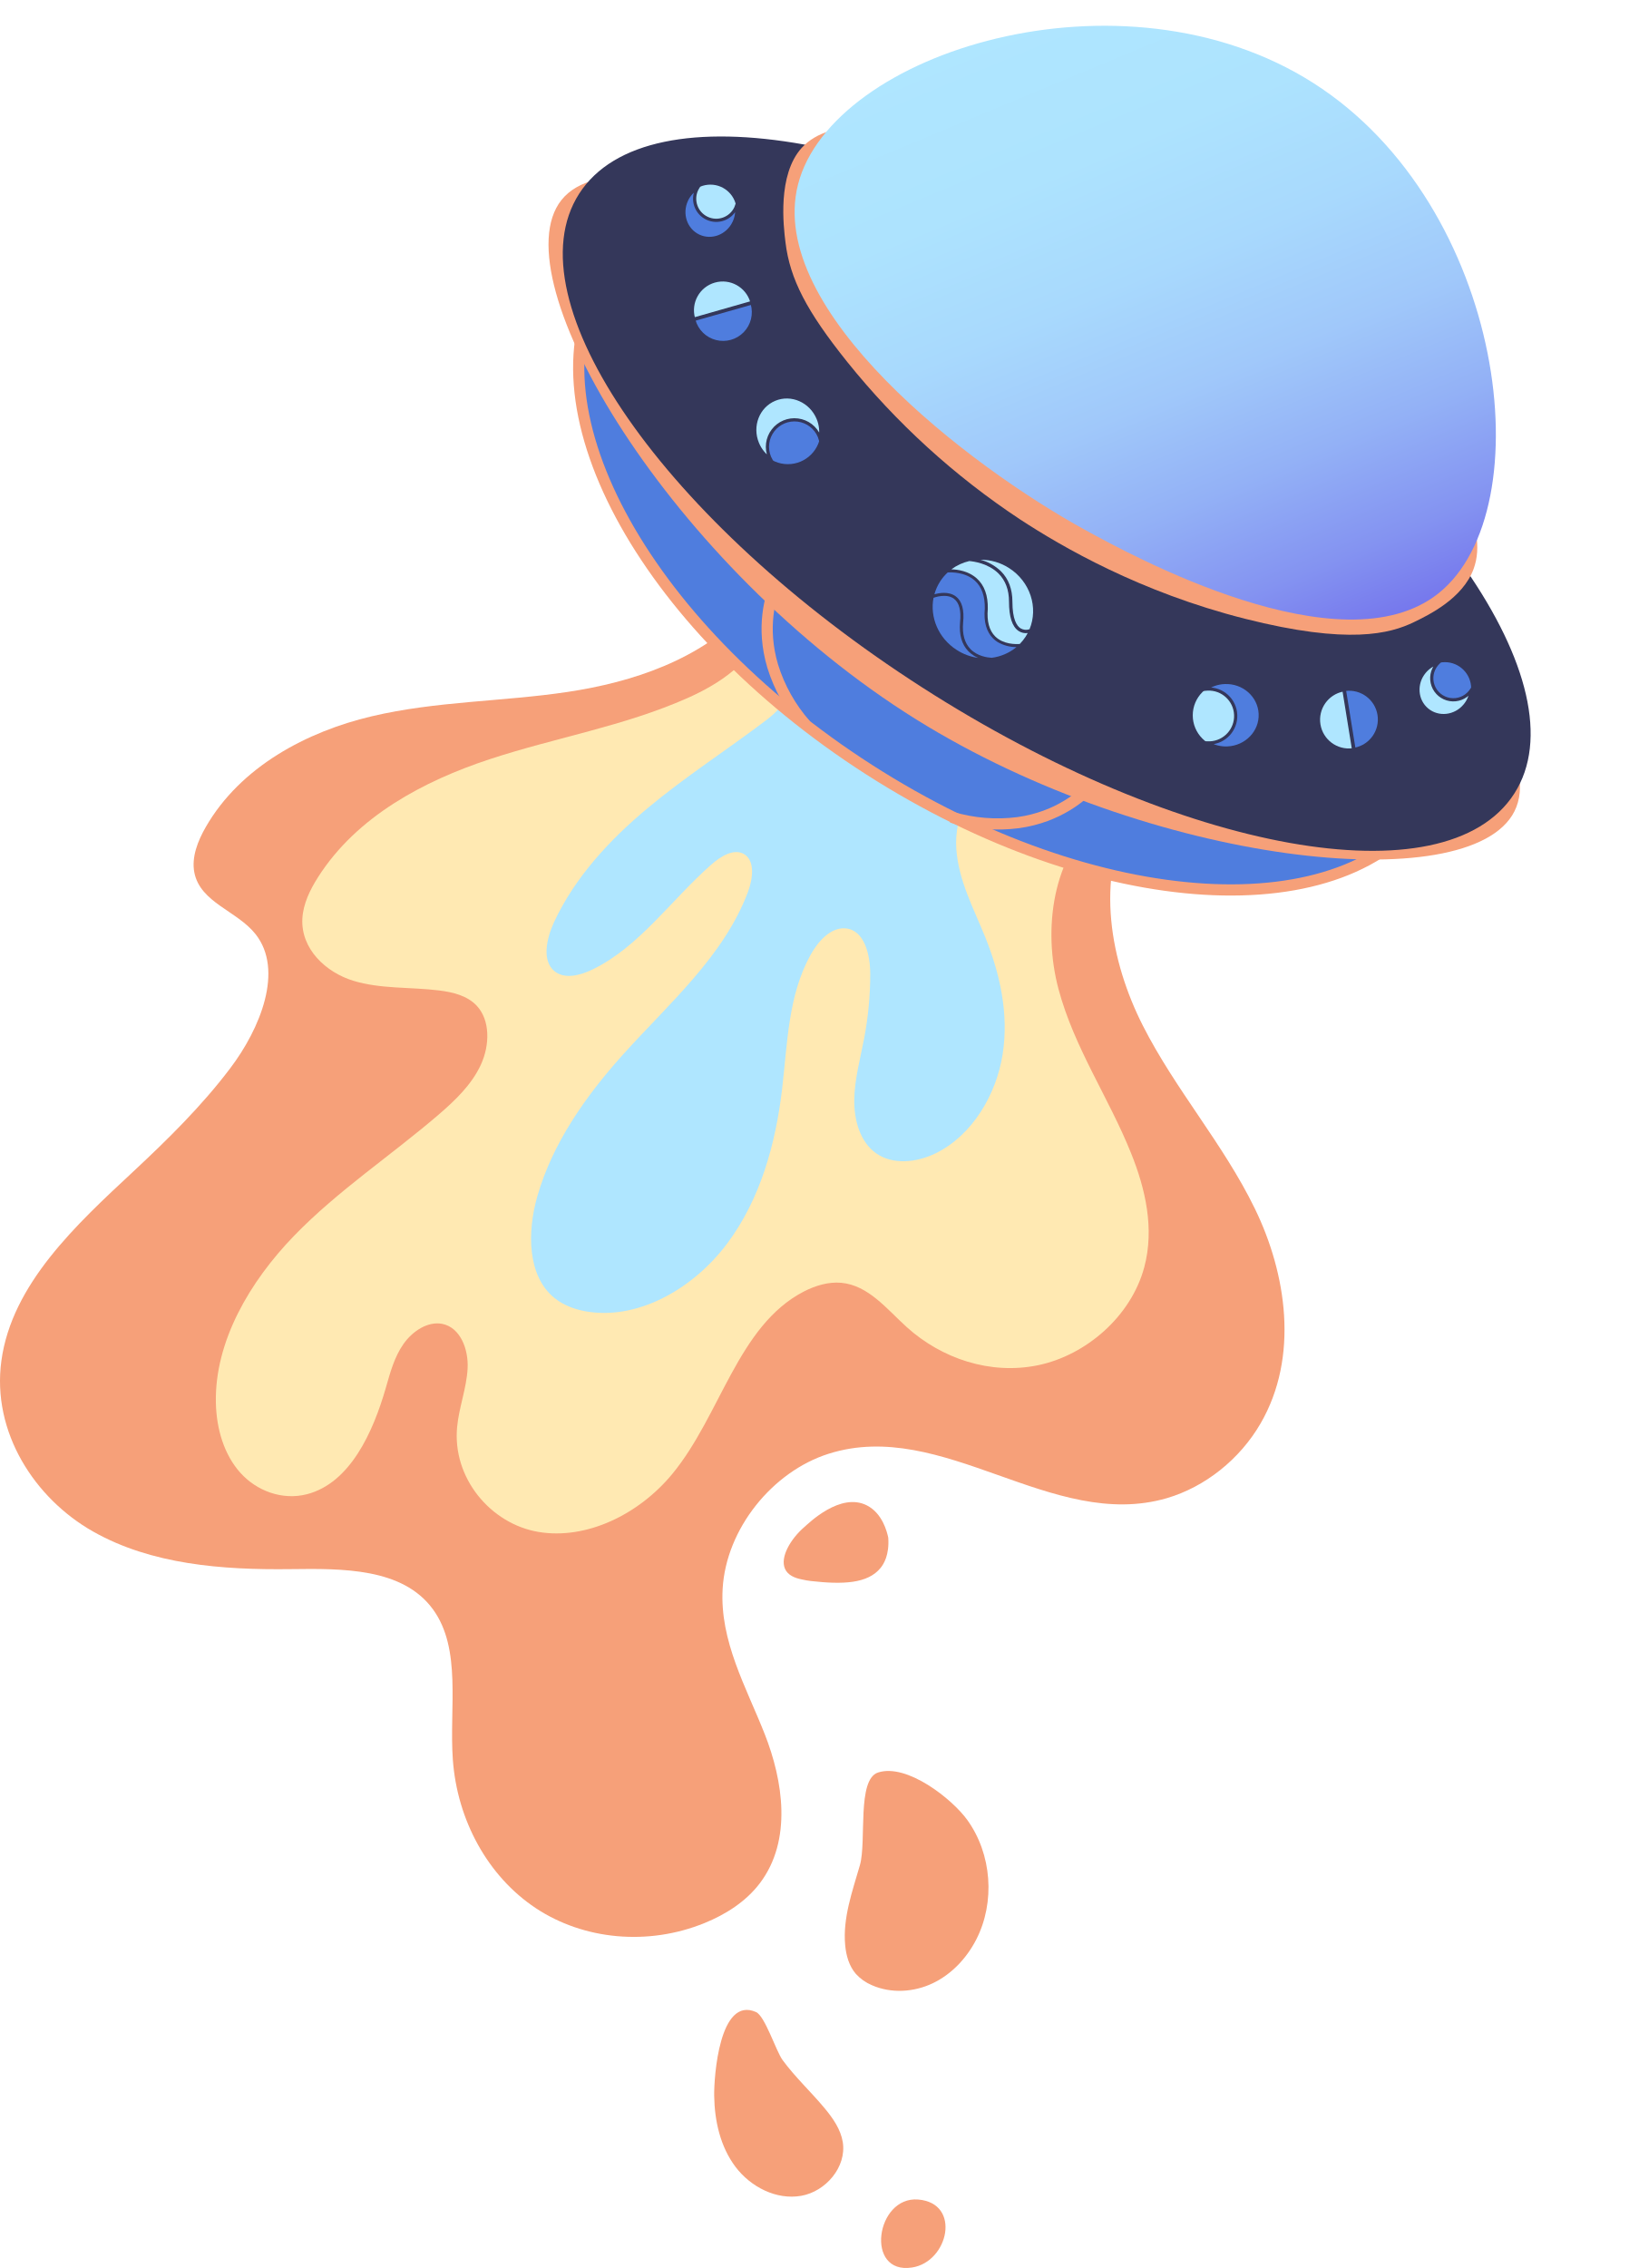
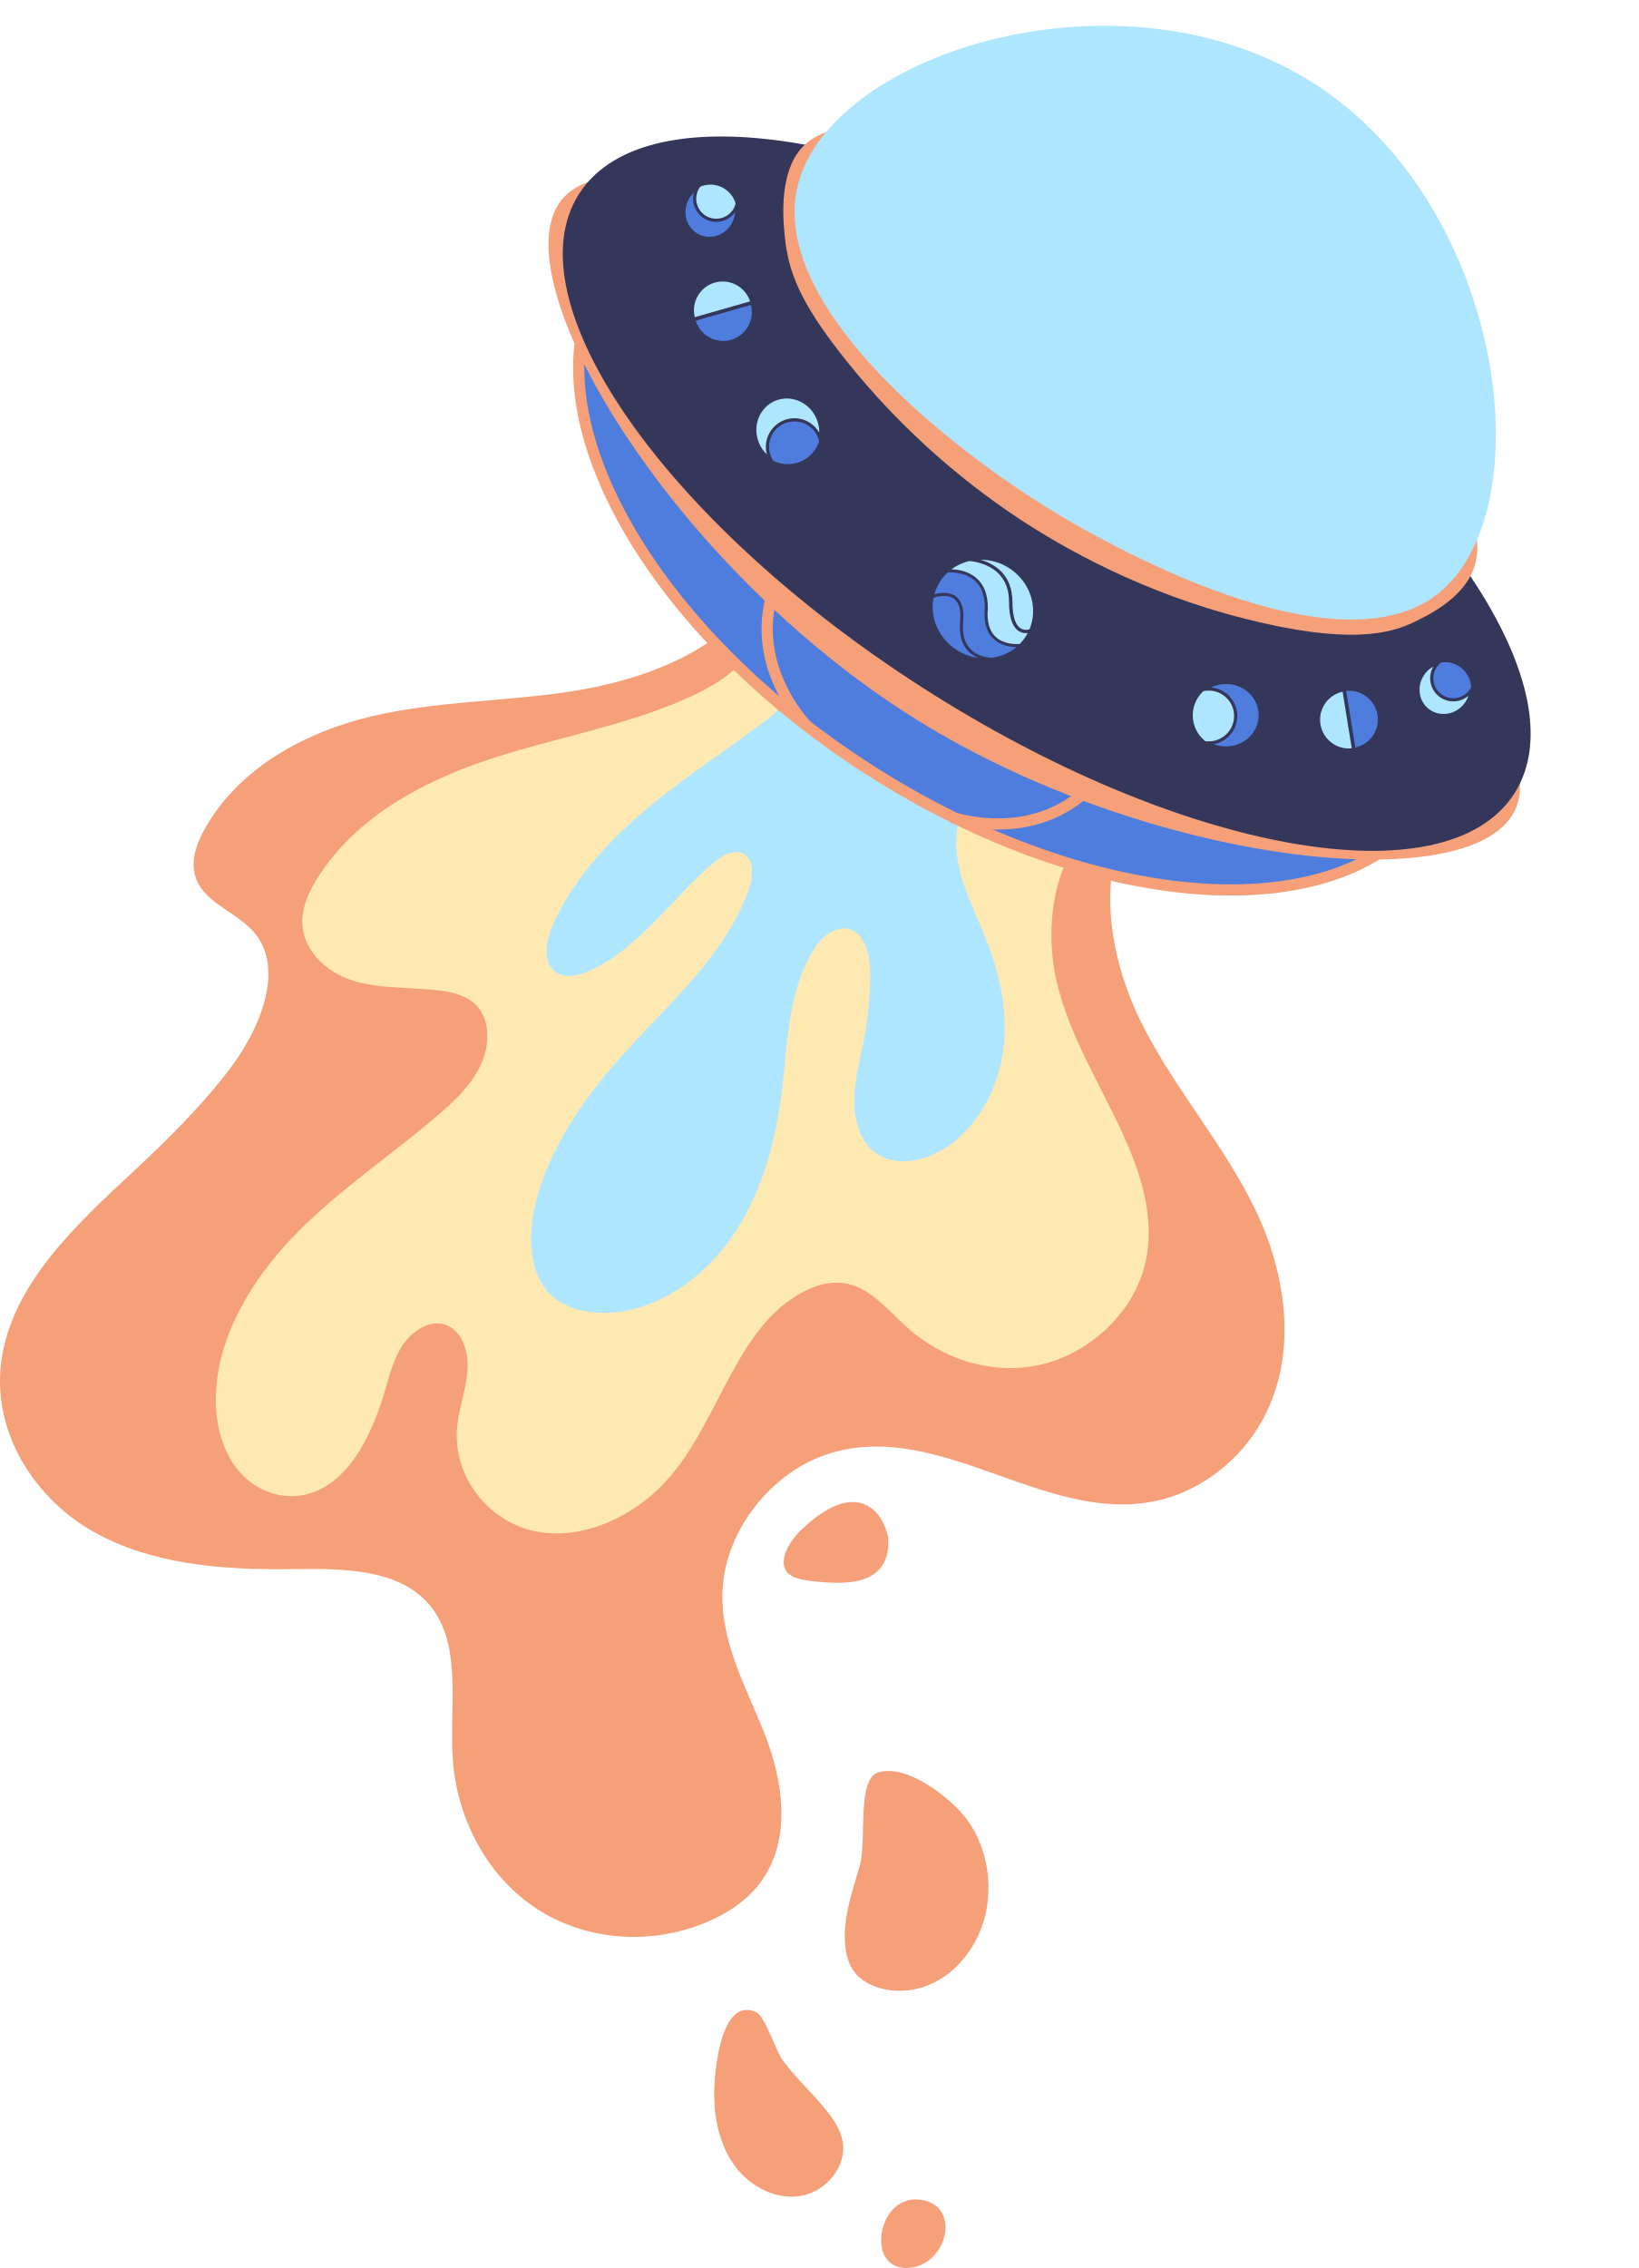
<svg xmlns="http://www.w3.org/2000/svg" width="1024.696" height="1418.329" viewBox="0 0 1024.696 1418.329">
  <defs>
-     <linearGradient id="linear-gradient" x1="0.282" y1="-0.008" x2="0.796" y2="1.042" gradientUnits="objectBoundingBox">
-       <stop offset="0" stop-color="#afe6ff" />
-       <stop offset="0.23" stop-color="#ade3fe" />
-       <stop offset="0.41" stop-color="#a8d9fd" />
-       <stop offset="0.58" stop-color="#a0c8fa" />
-       <stop offset="0.73" stop-color="#93b1f6" />
-       <stop offset="0.88" stop-color="#8493f1" />
-       <stop offset="1" stop-color="#7474ec" />
-     </linearGradient>
    <clipPath id="clip-path">
-       <rect id="Rectangle_5" data-name="Rectangle 5" width="141.12" height="120.56" transform="matrix(0.54, -0.842, 0.842, 0.54, 523.899, 387.815)" fill="none" />
+       <rect id="Rectangle_19" data-name="Rectangle 19" width="141.12" height="120.56" transform="matrix(0.54, -0.842, 0.842, 0.54, 523.899, 387.815)" fill="none" />
    </clipPath>
  </defs>
-   <g id="ufo" transform="translate(-0.001 16.113)">
+   <g id="ufo_1_" data-name="ufo (1)" transform="translate(-0.001 16.113)">
    <g id="fire3">
-       <path id="Path_269" data-name="Path 269" d="M670.25,563.76c-29.62,31.86-72.28,45.89-113.09,52s-82,5.67-122.48,15.23-82,31.41-103.74,69.22c-5.05,8.76-9,18.94-7.17,28.41,3.68,18.95,26.78,24,38.3,38.61,17.81,22.55,3,59-15.9,83.93-17.85,23.61-39,44.38-60.5,64.44C249.8,949,209.66,986,203.09,1034c-6.13,44.77,20.92,86.16,57.33,106.79S341,1164.87,384,1164.32c32.51-.42,70-.79,88.93,25,18.26,24.87,10.21,61.8,12.53,94.07,2.72,38,21.95,73.1,51.89,92.94s70.14,23.72,105.51,9.33c13.14-5.34,25.87-13.33,34.7-25,20.24-26.81,14.5-64,2.93-93.32s-28.14-58-26.27-90.7c2.14-37.47,31.09-73.33,66.28-84.47,71.64-22.7,139.55,48.71,211.55,27.77,23.88-7,45.61-24.26,58.63-46.71,24.25-41.82,16.14-93.89-3.58-134.39s-49.63-74.21-70-114.33-30-91.45-7.52-134.21" transform="translate(-202.22 -199.15)" fill="#f6a079" />
-       <path id="Path_270" data-name="Path 270" d="M740.08,1349.43c-4.72,16.42-10.8,33.08-9.21,50.1.6,6.45,2.44,13,6.68,17.91a28.39,28.39,0,0,0,10,7.06c12,5.3,26.24,4.43,38.06-1.19s21.24-15.69,27.23-27.34c12-23.42,9.78-53.53-5.66-74.88-9.39-13-37.65-35.46-55.75-29.59C738.06,1295.85,744.34,1334.61,740.08,1349.43Z" transform="translate(-202.22 -199.15)" fill="#f6a079" />
-       <path id="Path_271" data-name="Path 271" d="M648.93,1493.72c.23,15.72,3.87,31.87,13.35,44.42s25.54,20.79,41,18.1,28.58-18.09,26.08-33.62c-1.3-8-6.2-15-11.41-21.24-8.48-10.19-18.34-19.3-26.2-30-4.17-5.67-11-27.58-16.66-30.08C652.16,1431.1,648.75,1481.93,648.93,1493.72Z" transform="translate(-202.22 -199.15)" fill="#f6a079" />
-       <path id="Path_272" data-name="Path 272" d="M772.7,1601.06c22.85-3.55,31-40.3,3.8-42.52C750,1556.38,743,1605.68,772.7,1601.06Z" transform="translate(-202.22 -199.15)" fill="#f6a079" />
-       <path id="Path_273" data-name="Path 273" d="M753.06,1163.49c-8,10-23.85,10.5-43.57,8.27a50.146,50.146,0,0,1-5.76-1c-4.46-.88-8.78-2.68-10.52-6.67-3.24-7.43,3.78-18.89,12-26,2.78-2.41,22.65-22.11,39.27-13.61,9.65,4.93,12.56,16.47,13.33,20.15C758.59,1155.63,754.85,1161.28,753.06,1163.49Z" transform="translate(-202.22 -199.15)" fill="#f6a079" />
+       <path id="Path_459" data-name="Path 459" d="M670.25,563.76c-29.62,31.86-72.28,45.89-113.09,52s-82,5.67-122.48,15.23-82,31.41-103.74,69.22c-5.05,8.76-9,18.94-7.17,28.41,3.68,18.95,26.78,24,38.3,38.61,17.81,22.55,3,59-15.9,83.93-17.85,23.61-39,44.38-60.5,64.44C249.8,949,209.66,986,203.09,1034c-6.13,44.77,20.92,86.16,57.33,106.79S341,1164.87,384,1164.32c32.51-.42,70-.79,88.93,25,18.26,24.87,10.21,61.8,12.53,94.07,2.72,38,21.95,73.1,51.89,92.94s70.14,23.72,105.51,9.33c13.14-5.34,25.87-13.33,34.7-25,20.24-26.81,14.5-64,2.93-93.32s-28.14-58-26.27-90.7c2.14-37.47,31.09-73.33,66.28-84.47,71.64-22.7,139.55,48.71,211.55,27.77,23.88-7,45.61-24.26,58.63-46.71,24.25-41.82,16.14-93.89-3.58-134.39s-49.63-74.21-70-114.33-30-91.45-7.52-134.21" transform="translate(-202.22 -199.15)" fill="#f6a079" />
+       <path id="Path_460" data-name="Path 460" d="M740.08,1349.43c-4.72,16.42-10.8,33.08-9.21,50.1.6,6.45,2.44,13,6.68,17.91a28.39,28.39,0,0,0,10,7.06c12,5.3,26.24,4.43,38.06-1.19s21.24-15.69,27.23-27.34c12-23.42,9.78-53.53-5.66-74.88-9.39-13-37.65-35.46-55.75-29.59C738.06,1295.85,744.34,1334.61,740.08,1349.43Z" transform="translate(-202.22 -199.15)" fill="#f6a079" />
+       <path id="Path_461" data-name="Path 461" d="M648.93,1493.72c.23,15.72,3.87,31.87,13.35,44.42s25.54,20.79,41,18.1,28.58-18.09,26.08-33.62c-1.3-8-6.2-15-11.41-21.24-8.48-10.19-18.34-19.3-26.2-30-4.17-5.67-11-27.58-16.66-30.08C652.16,1431.1,648.75,1481.93,648.93,1493.72Z" transform="translate(-202.22 -199.15)" fill="#f6a079" />
+       <path id="Path_462" data-name="Path 462" d="M772.7,1601.06c22.85-3.55,31-40.3,3.8-42.52C750,1556.38,743,1605.68,772.7,1601.06Z" transform="translate(-202.22 -199.15)" fill="#f6a079" />
+       <path id="Path_463" data-name="Path 463" d="M753.06,1163.49c-8,10-23.85,10.5-43.57,8.27a50.146,50.146,0,0,1-5.76-1c-4.46-.88-8.78-2.68-10.52-6.67-3.24-7.43,3.78-18.89,12-26,2.78-2.41,22.65-22.11,39.27-13.61,9.65,4.93,12.56,16.47,13.33,20.15C758.59,1155.63,754.85,1161.28,753.06,1163.49Z" transform="translate(-202.22 -199.15)" fill="#f6a079" />
    </g>
    <g id="fire2">
-       <path id="Path_274" data-name="Path 274" d="M679.51,576.42c-7,21-27.6,34.44-47.35,43.19-39.95,17.69-82.64,24.69-123.75,38.24s-83,35.69-107.2,73.65c-5.08,7.94-9.37,16.79-9.87,26-1,19,14.72,33.61,31.82,38.86s35.86,3.85,53.78,6.08c8.59,1.07,17.46,3.22,23.35,9.42,8.63,9.08,8.39,24.79,2.62,37.19s-16,22.13-26.3,31c-29.89,25.7-62.94,47.41-90.49,75.85s-49.76,66-48.87,104.54c.37,16.16,5.08,32.2,15.27,43.58s26.27,17.43,41.7,13.45c27.06-7,41.4-38.89,49.4-66.77,2.7-9.42,5.3-19.13,11-27.22s15.24-14.27,24.16-12.55c11.31,2.19,16.56,15.76,15.92,27.95s-5.36,24.17-6.54,36.37c-3.16,32.02,20.91,60.75,50.84,65.8s62.75-10.86,83.68-36.2c30.29-36.67,41-92.67,82.18-114.06,7.4-3.83,15.58-6.24,23.47-5.54,17.1,1.52,28.61,16.51,41.15,27.81,21.75,19.6,52.2,29.94,82.09,23.73s58.08-30.48,66.35-61.2c6.52-24.2.71-49.1-8.12-71.1-14-35-35.7-66.16-45.52-103s-4.2-83.63,26.71-108.73" transform="translate(-202.22 -199.15)" fill="#ffe9b2" />
+       <path id="Path_464" data-name="Path 464" d="M679.51,576.42c-7,21-27.6,34.44-47.35,43.19-39.95,17.69-82.64,24.69-123.75,38.24s-83,35.69-107.2,73.65c-5.08,7.94-9.37,16.79-9.87,26-1,19,14.72,33.61,31.82,38.86s35.86,3.85,53.78,6.08c8.59,1.07,17.46,3.22,23.35,9.42,8.63,9.08,8.39,24.79,2.62,37.19s-16,22.13-26.3,31c-29.89,25.7-62.94,47.41-90.49,75.85s-49.76,66-48.87,104.54c.37,16.16,5.08,32.2,15.27,43.58s26.27,17.43,41.7,13.45c27.06-7,41.4-38.89,49.4-66.77,2.7-9.42,5.3-19.13,11-27.22s15.24-14.27,24.16-12.55c11.31,2.19,16.56,15.76,15.92,27.95s-5.36,24.17-6.54,36.37c-3.16,32.02,20.91,60.75,50.84,65.8s62.75-10.86,83.68-36.2c30.29-36.67,41-92.67,82.18-114.06,7.4-3.83,15.58-6.24,23.47-5.54,17.1,1.52,28.61,16.51,41.15,27.81,21.75,19.6,52.2,29.94,82.09,23.73s58.08-30.48,66.35-61.2c6.52-24.2.71-49.1-8.12-71.1-14-35-35.7-66.16-45.52-103s-4.2-83.63,26.71-108.73" transform="translate(-202.22 -199.15)" fill="#ffe9b2" />
    </g>
    <g id="fire1">
-       <path id="Path_275" data-name="Path 275" d="M687.23,610.58a315.5,315.5,0,0,1,92.15,23.6c8.09,3.45,16.11,7.3,22.84,13,7.36,6.18,15.79,16.44,25.6,16.83C809,670.24,799,694,800.38,713.89s10.9,37.33,18.14,55.32c9.11,22.65,14.82,47.79,10.85,73.1s-19,50.7-41.78,61.9c-12.21,6-27.07,7.39-37.45,0-9.86-7-13.77-20.45-13.59-33.39s3.8-25.81,6.23-38.7a215.239,215.239,0,0,0,3.76-39.9c0-12.4-3.74-27.68-15.56-28.62-9-.71-16.89,7.85-21.62,16.34-14.35,25.7-14.55,55.89-18,84.57-4,33.7-13.47,68.25-34.16,96s-54.28,47.29-86,43c-8.09-1.08-16-3.72-22.24-8.8-16.85-13.72-17.15-41-10.59-63.78,9.53-33.06,30.17-62.4,53.28-88.14,28.86-32.14,63.33-61.7,78.44-102.07,3.16-8.44,4.46-19.83-2.8-23.73-6.34-3.4-14.4,1.66-20.29,6.85-25,22-45.07,51.55-74.49,65.63-7.67,3.67-17.14,6-23.36,1C541,784,544,770,548.8,759.62c13.09-28.1,34.85-51.48,58.48-71.19s49.39-36.26,73.85-54.77c6.72-5.08,14.15-12,13.48-20.21" transform="translate(-202.22 -199.15)" fill="#afe6ff" />
+       <path id="Path_465" data-name="Path 465" d="M687.23,610.58a315.5,315.5,0,0,1,92.15,23.6c8.09,3.45,16.11,7.3,22.84,13,7.36,6.18,15.79,16.44,25.6,16.83C809,670.24,799,694,800.38,713.89s10.9,37.33,18.14,55.32c9.11,22.65,14.82,47.79,10.85,73.1s-19,50.7-41.78,61.9c-12.21,6-27.07,7.39-37.45,0-9.86-7-13.77-20.45-13.59-33.39s3.8-25.81,6.23-38.7a215.239,215.239,0,0,0,3.76-39.9c0-12.4-3.74-27.68-15.56-28.62-9-.71-16.89,7.85-21.62,16.34-14.35,25.7-14.55,55.89-18,84.57-4,33.7-13.47,68.25-34.16,96s-54.28,47.29-86,43c-8.09-1.08-16-3.72-22.24-8.8-16.85-13.72-17.15-41-10.59-63.78,9.53-33.06,30.17-62.4,53.28-88.14,28.86-32.14,63.33-61.7,78.44-102.07,3.16-8.44,4.46-19.83-2.8-23.73-6.34-3.4-14.4,1.66-20.29,6.85-25,22-45.07,51.55-74.49,65.63-7.67,3.67-17.14,6-23.36,1C541,784,544,770,548.8,759.62c13.09-28.1,34.85-51.48,58.48-71.19s49.39-36.26,73.85-54.77c6.72-5.08,14.15-12,13.48-20.21" transform="translate(-202.22 -199.15)" fill="#afe6ff" />
    </g>
    <g id="bottom">
-       <ellipse id="Ellipse_1" data-name="Ellipse 1" cx="171.45" cy="306.45" rx="171.45" ry="306.45" transform="matrix(0.54, -0.842, 0.842, 0.54, 285.571, 299.712)" fill="#4f7dde" stroke="#f6a079" stroke-miterlimit="10" stroke-width="7" />
-       <path id="Path_276" data-name="Path 276" d="M687.24,548.72c-2.84,7.14-9.1,26.17-1.68,51A100.419,100.419,0,0,0,706,636.14" transform="translate(-202.22 -199.15)" fill="none" stroke="#f6a079" stroke-miterlimit="10" stroke-width="7" />
-       <path id="Path_277" data-name="Path 277" d="M884.72,674.7c-5.3,5.56-20,19.19-45.62,22.79a100.62,100.62,0,0,1-41.67-3.39" transform="translate(-202.22 -199.15)" fill="none" stroke="#f6a079" stroke-miterlimit="10" stroke-width="7" />
+       <ellipse id="Ellipse_20" data-name="Ellipse 20" cx="171.45" cy="306.45" rx="171.45" ry="306.45" transform="matrix(0.54, -0.842, 0.842, 0.54, 285.571, 299.712)" fill="#4f7dde" stroke="#f6a079" stroke-miterlimit="10" stroke-width="7" />
+       <path id="Path_466" data-name="Path 466" d="M687.24,548.72c-2.84,7.14-9.1,26.17-1.68,51A100.419,100.419,0,0,0,706,636.14" transform="translate(-202.22 -199.15)" fill="none" stroke="#f6a079" stroke-miterlimit="10" stroke-width="7" />
+       <path id="Path_467" data-name="Path 467" d="M884.72,674.7c-5.3,5.56-20,19.19-45.62,22.79a100.62,100.62,0,0,1-41.67-3.39" transform="translate(-202.22 -199.15)" fill="none" stroke="#f6a079" stroke-miterlimit="10" stroke-width="7" />
    </g>
    <g id="top_line" data-name="top line">
-       <path id="Path_278" data-name="Path 278" d="M1149.46,690.45c-27.91,55.33-228.23,33.4-374.2-57.53-152.93-95.26-261.07-275.5-221.87-324.78C593.55,257.65,788.45,344.29,903.55,418,1019,492,1178.61,632.66,1149.46,690.45Z" transform="translate(-202.22 -199.15)" fill="#f6a079" />
+       <path id="Path_468" data-name="Path 468" d="M1149.46,690.45c-27.91,55.33-228.23,33.4-374.2-57.53-152.93-95.26-261.07-275.5-221.87-324.78C593.55,257.65,788.45,344.29,903.55,418,1019,492,1178.61,632.66,1149.46,690.45Z" transform="translate(-202.22 -199.15)" fill="#f6a079" />
    </g>
    <g id="top">
-       <ellipse id="Ellipse_2" data-name="Ellipse 2" cx="144" cy="347.34" rx="144" ry="347.34" transform="matrix(0.54, -0.842, 0.842, 0.54, 284.479, 226.296)" fill="#34375a" />
+       <ellipse id="Ellipse_21" data-name="Ellipse 21" cx="144" cy="347.34" rx="144" ry="347.34" transform="matrix(0.54, -0.842, 0.842, 0.54, 284.479, 226.296)" fill="#34375a" />
    </g>
    <g id="dome_line" data-name="dome line">
-       <path id="Path_279" data-name="Path 279" d="M1123.93,538.85c-6.83,18.51-28,28.74-37.38,33.28-14.8,7.15-40.71,14.26-105.56-2.13-65.76-16.62-114.61-45.06-140.8-62.2a473.589,473.589,0,0,1-108-98.4c-25.47-31.79-35.85-51.8-38.66-74.76-1.23-10-5.16-42.17,10.11-59.1,36.09-40,168.89,16.91,251.19,68.47C1031.36,391.93,1143.78,485.06,1123.93,538.85Z" transform="translate(-202.22 -199.15)" fill="#f6a079" />
+       <path id="Path_469" data-name="Path 469" d="M1123.93,538.85c-6.83,18.51-28,28.74-37.38,33.28-14.8,7.15-40.71,14.26-105.56-2.13-65.76-16.62-114.61-45.06-140.8-62.2a473.589,473.589,0,0,1-108-98.4c-25.47-31.79-35.85-51.8-38.66-74.76-1.23-10-5.16-42.17,10.11-59.1,36.09-40,168.89,16.91,251.19,68.47C1031.36,391.93,1143.78,485.06,1123.93,538.85Z" transform="translate(-202.22 -199.15)" fill="#f6a079" />
    </g>
    <g id="dome">
-       <path id="Path_280" data-name="Path 280" d="M1101.94,554.11c-60.7,48.37-193-24.28-221.1-39.73-72.71-39.93-199.46-137.12-179.5-215.87,21-82.8,202.77-139.79,322.39-63.54C1144.07,311.68,1167.69,501.72,1101.94,554.11Z" transform="translate(-202.22 -199.15)" fill="url(#linear-gradient)" />
+       <path id="Path_470" data-name="Path 470" d="M1101.94,554.11c-60.7,48.37-193-24.28-221.1-39.73-72.71-39.93-199.46-137.12-179.5-215.87,21-82.8,202.77-139.79,322.39-63.54C1144.07,311.68,1167.69,501.72,1101.94,554.11Z" transform="translate(-202.22 -199.15)" fill="#afe6ff" />
    </g>
    <g id="details">
-       <g id="Group_72" data-name="Group 72" clip-path="url(#clip-path)">
-         <g id="Group_71" data-name="Group 71" clip-path="url(#clip-path)">
-           <path id="Path_281" data-name="Path 281" d="M811.05,592.83a17.7,17.7,0,0,1-3.12-2.52c-4.13-4.21-5.89-10.31-5.21-18.12.75-7.3-.52-12.24-3.78-14.69-4.69-3.55-12.19-.86-12.81-.63-2.36,12.11,3,25.25,14.47,32.6a32.92,32.92,0,0,0,13.51,5,19.945,19.945,0,0,1-3.06-1.6" transform="translate(-202.22 -199.15)" fill="#4f7dde" />
-           <path id="Path_282" data-name="Path 282" d="M800.06,556c3.86,2.89,5.4,8.42,4.58,16.43-.63,7.21.94,12.8,4.65,16.58,4.36,4.44,10.59,5.25,13.24,5.39A30.28,30.28,0,0,0,838,587.7a23,23,0,0,1-11.92-3.23,16.174,16.174,0,0,1-2.64-2.11c-4.21-4.14-6-10.44-5.25-18.7.17-7.74-1.92-13.66-6.24-17.53-6-5.38-14.69-5.25-16.95-5.11a28.918,28.918,0,0,0-4.77,5.68,29.339,29.339,0,0,0-3.56,8c2.71-.8,8.94-2.06,13.42,1.33" transform="translate(-202.22 -199.15)" fill="#4f7dde" />
-           <path id="Path_283" data-name="Path 283" d="M828.32,540.31c4.74,4.75,7.14,11.15,7.15,19,0,11,2.7,15.07,5,16.6l.08.05a6.63,6.63,0,0,0,5.63.57c5.6-13.46.49-29.71-12.77-38.22a32.82,32.82,0,0,0-17.95-5.24,29.379,29.379,0,0,1,12.86,7.24" transform="translate(-202.22 -199.15)" fill="#afe6ff" />
-           <path id="Path_284" data-name="Path 284" d="M845.05,578.93a8.42,8.42,0,0,1-5.61-1.23l-.11-.08c-4-2.66-6-8.85-6-18.4,0-7.27-2.19-13.15-6.51-17.48-6.4-6.42-15.66-7.62-18.33-7.84a30.09,30.09,0,0,0-11.2,5.18c3.92.1,10.68,1,15.88,5.67,4.77,4.28,7.09,10.7,6.9,19.09-.67,7.73.9,13.5,4.66,17.22,5.13,5.06,13,4.87,15.24,4.69h.11a28.762,28.762,0,0,0,3.71-4.66c.45-.71.86-1.42,1.25-2.15" transform="translate(-202.22 -199.15)" fill="#afe6ff" />
+       <g id="Group_142" data-name="Group 142" clip-path="url(#clip-path)">
+         <g id="Group_141" data-name="Group 141" clip-path="url(#clip-path)">
+           <path id="Path_471" data-name="Path 471" d="M811.05,592.83a17.7,17.7,0,0,1-3.12-2.52c-4.13-4.21-5.89-10.31-5.21-18.12.75-7.3-.52-12.24-3.78-14.69-4.69-3.55-12.19-.86-12.81-.63-2.36,12.11,3,25.25,14.47,32.6a32.92,32.92,0,0,0,13.51,5,19.945,19.945,0,0,1-3.06-1.6" transform="translate(-202.22 -199.15)" fill="#4f7dde" />
+           <path id="Path_472" data-name="Path 472" d="M800.06,556c3.86,2.89,5.4,8.42,4.58,16.43-.63,7.21.94,12.8,4.65,16.58,4.36,4.44,10.59,5.25,13.24,5.39A30.28,30.28,0,0,0,838,587.7a23,23,0,0,1-11.92-3.23,16.174,16.174,0,0,1-2.64-2.11c-4.21-4.14-6-10.44-5.25-18.7.17-7.74-1.92-13.66-6.24-17.53-6-5.38-14.69-5.25-16.95-5.11a28.918,28.918,0,0,0-4.77,5.68,29.339,29.339,0,0,0-3.56,8c2.71-.8,8.94-2.06,13.42,1.33" transform="translate(-202.22 -199.15)" fill="#4f7dde" />
+           <path id="Path_473" data-name="Path 473" d="M828.32,540.31c4.74,4.75,7.14,11.15,7.15,19,0,11,2.7,15.07,5,16.6l.08.05a6.63,6.63,0,0,0,5.63.57c5.6-13.46.49-29.71-12.77-38.22a32.82,32.82,0,0,0-17.95-5.24,29.379,29.379,0,0,1,12.86,7.24" transform="translate(-202.22 -199.15)" fill="#afe6ff" />
+           <path id="Path_474" data-name="Path 474" d="M845.05,578.93a8.42,8.42,0,0,1-5.61-1.23l-.11-.08c-4-2.66-6-8.85-6-18.4,0-7.27-2.19-13.15-6.51-17.48-6.4-6.42-15.66-7.62-18.33-7.84a30.09,30.09,0,0,0-11.2,5.18c3.92.1,10.68,1,15.88,5.67,4.77,4.28,7.09,10.7,6.9,19.09-.67,7.73.9,13.5,4.66,17.22,5.13,5.06,13,4.87,15.24,4.69h.11a28.762,28.762,0,0,0,3.71-4.66c.45-.71.86-1.42,1.25-2.15" transform="translate(-202.22 -199.15)" fill="#afe6ff" />
        </g>
      </g>
-       <circle id="Ellipse_3" data-name="Ellipse 3" cx="20.52" cy="20.52" r="20.52" transform="translate(746.05 410.72)" fill="#afe6ff" />
-       <path id="Path_285" data-name="Path 285" d="M957.52,613.93A16.871,16.871,0,1,1,959,647.64h-1.41A21.91,21.91,0,0,0,970,650.82c11.8-.51,21-10.1,20.48-21.43S980,609.31,968.2,609.82a21.8,21.8,0,0,0-12.09,4.23Q956.8,614,957.52,613.93Z" transform="translate(-202.22 -199.15)" fill="#4f7dde" stroke="#34375a" stroke-miterlimit="10" stroke-width="2" />
-       <path id="Path_286" data-name="Path 286" d="M1042.4,615a18.47,18.47,0,0,0,5.9,36.45Z" transform="translate(-202.22 -199.15)" fill="#afe6ff" stroke="#34375a" stroke-miterlimit="10" stroke-width="1" />
-       <path id="Path_287" data-name="Path 287" d="M1043.66,614.66a18.47,18.47,0,0,1,5.9,36.45Z" transform="translate(-202.22 -199.15)" fill="#4f7dde" stroke="#34375a" stroke-miterlimit="10" stroke-width="1" />
-       <circle id="Ellipse_4" data-name="Ellipse 4" cx="16.42" cy="16.42" r="16.42" transform="translate(887.35 397.98)" fill="#4f7dde" />
-       <path id="Path_288" data-name="Path 288" d="M1101,598.4a13.5,13.5,0,1,0,20.782,17.232c.238-.292.468-.592.678-.892a17.47,17.47,0,0,1-4,9.44c-6,7.27-16.58,8.48-23.56,2.69s-7.75-16.37-1.72-23.65a17.45,17.45,0,0,1,8.55-5.65A9.988,9.988,0,0,0,1101,598.4Z" transform="translate(-202.22 -199.15)" fill="#afe6ff" stroke="#34375a" stroke-miterlimit="10" stroke-width="2" />
-       <circle id="Ellipse_5" data-name="Ellipse 5" cx="20.52" cy="20.52" r="20.52" transform="translate(472.28 233.12)" fill="#4f7dde" />
-       <path id="Path_289" data-name="Path 289" d="M714.71,456a16.877,16.877,0,1,0-31.15,13,13.619,13.619,0,0,0,.6,1.28,21.92,21.92,0,0,1-8.14-9.89c-4.54-10.91.27-23.27,10.73-27.63s22.62,1,27.16,11.86a21.859,21.859,0,0,1,1.29,12.74C715.06,456.91,714.9,456.47,714.71,456Z" transform="translate(-202.22 -199.15)" fill="#afe6ff" stroke="#34375a" stroke-miterlimit="10" stroke-width="2" />
-       <path id="Path_290" data-name="Path 290" d="M672.24,373.12a18.46,18.46,0,1,1-35.511,10.1Z" transform="translate(-202.22 -199.15)" fill="#4f7dde" stroke="#34375a" stroke-miterlimit="10" stroke-width="1" />
-       <path id="Path_291" data-name="Path 291" d="M672,371.85A18.481,18.481,0,0,0,636.46,382Z" transform="translate(-202.22 -199.15)" fill="#afe6ff" stroke="#34375a" stroke-miterlimit="10" stroke-width="1" />
-       <circle id="Ellipse_6" data-name="Ellipse 6" cx="16.42" cy="16.42" r="16.42" transform="translate(427.93 99.35)" fill="#afe6ff" />
-       <path id="Path_292" data-name="Path 292" d="M662.43,313.07A13.5,13.5,0,0,1,638,301.55a10.461,10.461,0,0,1,.52-1,17.54,17.54,0,0,0-6.87,7.6c-4,8.54-.65,18.61,7.54,22.48s18.12.08,22.15-8.46A17.57,17.57,0,0,0,662.87,312,10.4,10.4,0,0,1,662.43,313.07Z" transform="translate(-202.22 -199.15)" fill="#4f7dde" stroke="#34375a" stroke-miterlimit="10" stroke-width="2" />
+       <circle id="Ellipse_22" data-name="Ellipse 22" cx="20.52" cy="20.52" r="20.52" transform="translate(746.05 410.72)" fill="#afe6ff" />
+       <path id="Path_475" data-name="Path 475" d="M957.52,613.93A16.871,16.871,0,1,1,959,647.64h-1.41A21.91,21.91,0,0,0,970,650.82c11.8-.51,21-10.1,20.48-21.43S980,609.31,968.2,609.82a21.8,21.8,0,0,0-12.09,4.23Q956.8,614,957.52,613.93Z" transform="translate(-202.22 -199.15)" fill="#4f7dde" stroke="#34375a" stroke-miterlimit="10" stroke-width="2" />
+       <path id="Path_476" data-name="Path 476" d="M1042.4,615a18.47,18.47,0,0,0,5.9,36.45Z" transform="translate(-202.22 -199.15)" fill="#afe6ff" stroke="#34375a" stroke-miterlimit="10" stroke-width="1" />
+       <path id="Path_477" data-name="Path 477" d="M1043.66,614.66a18.47,18.47,0,0,1,5.9,36.45Z" transform="translate(-202.22 -199.15)" fill="#4f7dde" stroke="#34375a" stroke-miterlimit="10" stroke-width="1" />
+       <circle id="Ellipse_23" data-name="Ellipse 23" cx="16.42" cy="16.42" r="16.42" transform="translate(887.35 397.98)" fill="#4f7dde" />
+       <path id="Path_478" data-name="Path 478" d="M1101,598.4a13.5,13.5,0,1,0,20.782,17.232c.238-.292.468-.592.678-.892a17.47,17.47,0,0,1-4,9.44c-6,7.27-16.58,8.48-23.56,2.69s-7.75-16.37-1.72-23.65a17.45,17.45,0,0,1,8.55-5.65A9.988,9.988,0,0,0,1101,598.4Z" transform="translate(-202.22 -199.15)" fill="#afe6ff" stroke="#34375a" stroke-miterlimit="10" stroke-width="2" />
+       <circle id="Ellipse_24" data-name="Ellipse 24" cx="20.52" cy="20.52" r="20.52" transform="translate(472.28 233.12)" fill="#4f7dde" />
+       <path id="Path_479" data-name="Path 479" d="M714.71,456a16.877,16.877,0,1,0-31.15,13,13.619,13.619,0,0,0,.6,1.28,21.92,21.92,0,0,1-8.14-9.89c-4.54-10.91.27-23.27,10.73-27.63s22.62,1,27.16,11.86a21.859,21.859,0,0,1,1.29,12.74C715.06,456.91,714.9,456.47,714.71,456Z" transform="translate(-202.22 -199.15)" fill="#afe6ff" stroke="#34375a" stroke-miterlimit="10" stroke-width="2" />
+       <path id="Path_480" data-name="Path 480" d="M672.24,373.12a18.46,18.46,0,1,1-35.511,10.1Z" transform="translate(-202.22 -199.15)" fill="#4f7dde" stroke="#34375a" stroke-miterlimit="10" stroke-width="1" />
+       <path id="Path_481" data-name="Path 481" d="M672,371.85A18.481,18.481,0,0,0,636.46,382Z" transform="translate(-202.22 -199.15)" fill="#afe6ff" stroke="#34375a" stroke-miterlimit="10" stroke-width="1" />
+       <circle id="Ellipse_25" data-name="Ellipse 25" cx="16.42" cy="16.42" r="16.42" transform="translate(427.93 99.35)" fill="#afe6ff" />
+       <path id="Path_482" data-name="Path 482" d="M662.43,313.07A13.5,13.5,0,0,1,638,301.55a10.461,10.461,0,0,1,.52-1,17.54,17.54,0,0,0-6.87,7.6c-4,8.54-.65,18.61,7.54,22.48s18.12.08,22.15-8.46A17.57,17.57,0,0,0,662.87,312,10.4,10.4,0,0,1,662.43,313.07Z" transform="translate(-202.22 -199.15)" fill="#4f7dde" stroke="#34375a" stroke-miterlimit="10" stroke-width="2" />
    </g>
  </g>
</svg>
